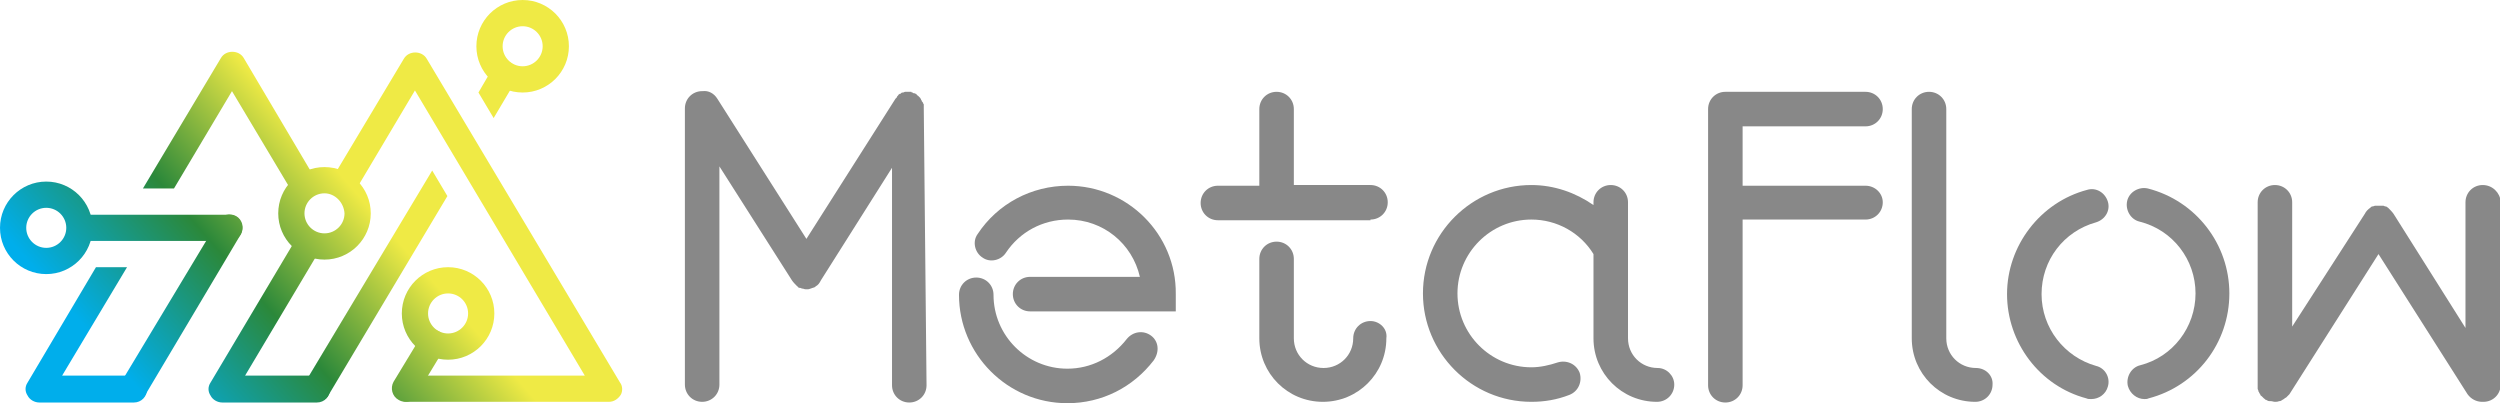
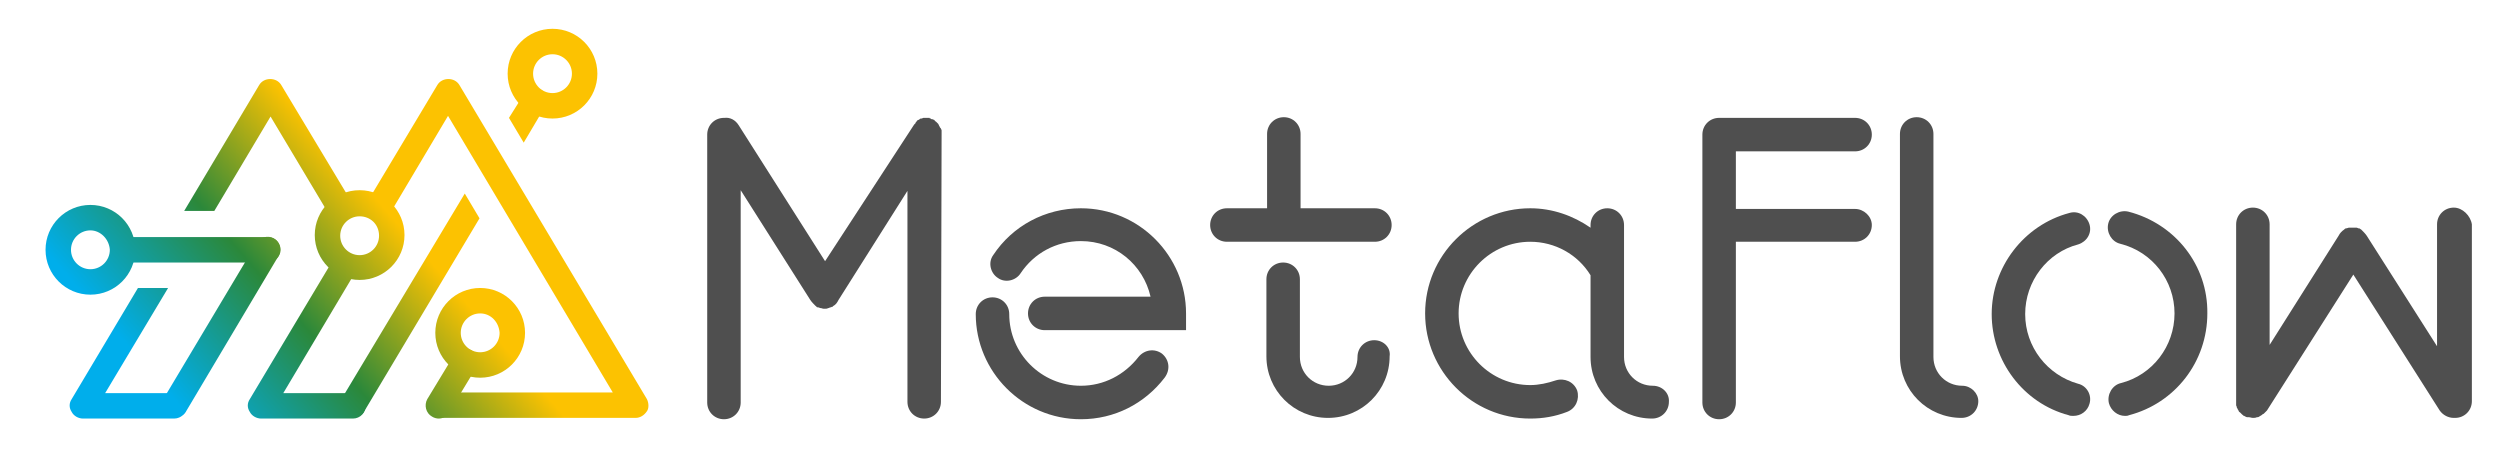
- <svg xmlns="http://www.w3.org/2000/svg" version="1.1" id="图层_1" x="0px" y="0px" viewBox="0 0 362.1 58.3" style="enable-background:new 0 0 362.1 58.3;" xml:space="preserve">
+ <svg xmlns="http://www.w3.org/2000/svg" version="1.1" id="图层_1" x="0px" y="0px" viewBox="0 0 373.3 68.9" style="enable-background:new 0 0 373.3 68.9;" xml:space="preserve">
  <style type="text/css">
	.st0{fill:url(#SVGID_1_);}
	.st1{fill:url(#SVGID_2_);}
	.st2{fill:url(#SVGID_3_);}
	.st3{fill:url(#SVGID_4_);}
	.st4{fill:url(#SVGID_5_);}
	.st5{fill:url(#SVGID_6_);}
	.st6{fill:url(#SVGID_7_);}
	.st7{fill:url(#SVGID_8_);}
	.st8{fill:url(#SVGID_9_);}
	.st9{fill:url(#SVGID_10_);}
- 	.st10{fill:#888888;}
+ 	.st10{fill:#4F4F4F;}
</style>
  <g>
    <g>
-       <g>
-         <linearGradient id="SVGID_1_" gradientUnits="userSpaceOnUse" x1="33.867" y1="72.272" x2="65.941" y2="44.507">
-           <stop offset="0" style="stop-color:#00AEEB" />
-           <stop offset="0.516" style="stop-color:#2B883A" />
-           <stop offset="1" style="stop-color:#EFEA45" />
-         </linearGradient>
-         <path class="st0" d="M64.9,52.1c-3.7,0-6.7-3-6.7-6.7c0-3.7,3-6.7,6.7-6.7c3.7,0,6.7,3,6.7,6.7C71.6,49.1,68.6,52.1,64.9,52.1z      M64.9,42.5c-1.6,0-2.9,1.3-2.9,2.9c0,1.6,1.3,2.9,2.9,2.9c1.6,0,2.9-1.3,2.9-2.9C67.8,43.8,66.5,42.5,64.9,42.5z" />
-       </g>
-       <g>
-         <linearGradient id="SVGID_2_" gradientUnits="userSpaceOnUse" x1="19.355" y1="55.509" x2="51.429" y2="27.744">
-           <stop offset="0" style="stop-color:#00AEEB" />
-           <stop offset="0.516" style="stop-color:#2B883A" />
-           <stop offset="1" style="stop-color:#EFEA45" />
-         </linearGradient>
-         <path class="st1" d="M75.7,13.4c-3.7,0-6.7-3-6.7-6.7C69,3,72,0,75.7,0c3.7,0,6.7,3,6.7,6.7C82.4,10.4,79.4,13.4,75.7,13.4z      M75.7,3.8c-1.6,0-2.9,1.3-2.9,2.9c0,1.6,1.3,2.9,2.9,2.9c1.6,0,2.9-1.3,2.9-2.9C78.6,5.1,77.3,3.8,75.7,3.8z" />
-       </g>
-       <linearGradient id="SVGID_3_" gradientUnits="userSpaceOnUse" x1="25.638" y1="62.767" x2="57.712" y2="35.001">
+       <linearGradient id="SVGID_1_" gradientUnits="userSpaceOnUse" x1="40.626" y1="76.543" x2="72.7" y2="48.778">
        <stop offset="0" style="stop-color:#00AEEB" />
        <stop offset="0.516" style="stop-color:#2B883A" />
-         <stop offset="1" style="stop-color:#EFEA45" />
+         <stop offset="1" style="stop-color:#FCC201" />
      </linearGradient>
-       <path class="st2" d="M44.3,55.2c-0.5,0.9-0.2,2.1,0.7,2.6c0.3,0.2,0.6,0.3,1,0.3c0.7,0,1.3-0.3,1.6-0.9l17.2-28.8l-2.2-3.7    L44.3,55.2z M74,9.1c-0.9-0.5-2.1-0.2-2.6,0.7l-2.1,3.6l2.2,3.7l3.2-5.4C75.2,10.8,74.9,9.7,74,9.1z" />
-       <g>
-         <linearGradient id="SVGID_4_" gradientUnits="userSpaceOnUse" x1="35.826" y1="74.536" x2="67.9" y2="46.77">
-           <stop offset="0" style="stop-color:#00AEEB" />
-           <stop offset="0.516" style="stop-color:#2B883A" />
-           <stop offset="1" style="stop-color:#EFEA45" />
-         </linearGradient>
-         <path class="st3" d="M58.7,58.2c-0.3,0-0.7-0.1-1-0.3c-0.9-0.5-1.2-1.7-0.7-2.6l4-6.6c0.5-0.9,1.7-1.2,2.6-0.7     c0.9,0.5,1.2,1.7,0.7,2.6l-4,6.6C60,57.9,59.4,58.2,58.7,58.2z" />
-       </g>
-       <g>
-         <linearGradient id="SVGID_5_" gradientUnits="userSpaceOnUse" x1="16.928" y1="52.705" x2="49.002" y2="24.94">
-           <stop offset="0" style="stop-color:#00AEEB" />
-           <stop offset="0.516" style="stop-color:#2B883A" />
-           <stop offset="1" style="stop-color:#EFEA45" />
-         </linearGradient>
-         <path class="st4" d="M19.4,58c-0.3,0-0.7-0.1-1-0.3c-0.9-0.5-1.2-1.7-0.7-2.6L31.6,32c0.5-0.9,1.7-1.2,2.6-0.7     c0.9,0.5,1.2,1.7,0.7,2.6L21.1,57.1C20.7,57.7,20.1,58,19.4,58z" />
-       </g>
-       <g>
-         <linearGradient id="SVGID_6_" gradientUnits="userSpaceOnUse" x1="9.532" y1="44.161" x2="41.606" y2="16.396">
-           <stop offset="0" style="stop-color:#00AEEB" />
-           <stop offset="0.516" style="stop-color:#2B883A" />
-           <stop offset="1" style="stop-color:#EFEA45" />
-         </linearGradient>
-         <path class="st5" d="M33.2,34.9H11.6c-1.1,0-1.9-0.9-1.9-1.9c0-1.1,0.9-1.9,1.9-1.9h21.6c1.1,0,1.9,0.9,1.9,1.9     C35.1,34.1,34.3,34.9,33.2,34.9z" />
-       </g>
-       <g>
-         <linearGradient id="SVGID_7_" gradientUnits="userSpaceOnUse" x1="2.804" y1="36.389" x2="34.877" y2="8.624">
-           <stop offset="0" style="stop-color:#00AEEB" />
-           <stop offset="0.516" style="stop-color:#2B883A" />
-           <stop offset="1" style="stop-color:#EFEA45" />
-         </linearGradient>
-         <path class="st6" d="M6.7,39.7C3,39.7,0,36.7,0,33c0-3.7,3-6.7,6.7-6.7c3.7,0,6.7,3,6.7,6.7C13.4,36.7,10.4,39.7,6.7,39.7z      M6.7,30.1c-1.6,0-2.9,1.3-2.9,2.9c0,1.6,1.3,2.9,2.9,2.9c1.6,0,2.9-1.3,2.9-2.9C9.6,31.4,8.3,30.1,6.7,30.1z" />
-       </g>
-       <g>
-         <linearGradient id="SVGID_8_" gradientUnits="userSpaceOnUse" x1="31.644" y1="69.705" x2="63.718" y2="41.94">
-           <stop offset="0" style="stop-color:#00AEEB" />
-           <stop offset="0.516" style="stop-color:#2B883A" />
-           <stop offset="1" style="stop-color:#EFEA45" />
-         </linearGradient>
-         <path class="st7" d="M45.8,54.4H35.5l11.2-18.8c-1.4-0.1-2.6-0.7-3.4-1.7L30.5,55.4c-0.4,0.6-0.4,1.3,0,1.9c0.3,0.6,1,1,1.7,1     h13.7c1.1,0,1.9-0.9,1.9-1.9C47.7,55.3,46.9,54.4,45.8,54.4z M89.8,55.4l-28-46.9c-0.7-1.2-2.6-1.2-3.3,0L47.9,26.2     c1.3,0.3,2.4,1.1,3.1,2.2l9.1-15.3l24.6,41.3H59c-1.1,0-1.9,0.9-1.9,1.9c0,1.1,0.9,1.9,1.9,1.9h29.2c0.7,0,1.3-0.4,1.7-1     C90.2,56.7,90.2,55.9,89.8,55.4z" />
-         <linearGradient id="SVGID_9_" gradientUnits="userSpaceOnUse" x1="11.203" y1="46.092" x2="43.277" y2="18.327">
-           <stop offset="0" style="stop-color:#00AEEB" />
-           <stop offset="0.516" style="stop-color:#2B883A" />
-           <stop offset="1" style="stop-color:#EFEA45" />
-         </linearGradient>
-         <path class="st8" d="M19.3,54.4H9l9.4-15.7h-4.5L4,55.4c-0.4,0.6-0.4,1.3,0,1.9c0.3,0.6,1,1,1.7,1h13.7c1.1,0,1.9-0.9,1.9-1.9     C21.2,55.3,20.3,54.4,19.3,54.4z M35.3,8.4c-0.7-1.2-2.6-1.2-3.3,0L20.7,27.3h4.5l8.4-14.1l9.2,15.4c0.6-1.2,1.7-2,3.1-2.3     L35.3,8.4z" />
-         <linearGradient id="SVGID_10_" gradientUnits="userSpaceOnUse" x1="18.983" y1="55.078" x2="51.056" y2="27.313">
-           <stop offset="0" style="stop-color:#00AEEB" />
-           <stop offset="0.516" style="stop-color:#2B883A" />
-           <stop offset="1" style="stop-color:#EFEA45" />
-         </linearGradient>
-         <path class="st9" d="M47,37.6c-3.7,0-6.7-3-6.7-6.7c0-3.7,3-6.7,6.7-6.7c3.7,0,6.7,3,6.7,6.7C53.7,34.6,50.7,37.6,47,37.6z      M47,28c-1.6,0-2.9,1.3-2.9,2.9c0,1.6,1.3,2.9,2.9,2.9c1.6,0,2.9-1.3,2.9-2.9C49.8,29.3,48.5,28,47,28z" />
-       </g>
+       <path class="st0" d="M71.7,56.4c-3.7,0-6.7-3-6.7-6.7c0-3.7,3-6.7,6.7-6.7c3.7,0,6.7,3,6.7,6.7C78.4,53.4,75.4,56.4,71.7,56.4z     M71.7,46.8c-1.6,0-2.9,1.3-2.9,2.9c0,1.6,1.3,2.9,2.9,2.9c1.6,0,2.9-1.3,2.9-2.9C74.5,48.1,73.3,46.8,71.7,46.8z" />
    </g>
    <g>
-       <path class="st10" d="M133.8,15.7c0-0.1,0-0.2,0-0.3c0-0.1,0-0.1,0-0.2c0-0.1,0-0.2-0.1-0.2c0-0.1,0-0.2-0.1-0.2    c0-0.1-0.1-0.1-0.1-0.2c0-0.1-0.1-0.1-0.1-0.2c0-0.1-0.1-0.1-0.1-0.2c-0.1-0.1-0.1-0.1-0.2-0.2c0,0-0.1-0.1-0.1-0.1    c-0.1-0.1-0.2-0.1-0.2-0.2c0,0,0,0,0,0c0,0-0.1,0-0.1-0.1c-0.1,0-0.2-0.1-0.3-0.1c-0.1,0-0.2,0-0.2-0.1c-0.1,0-0.2,0-0.2-0.1    c-0.1,0-0.2,0-0.3,0c0,0-0.1,0-0.1,0c0,0,0,0,0,0c-0.1,0-0.2,0-0.4,0c0,0-0.1,0-0.1,0c-0.1,0-0.2,0.1-0.3,0.1c0,0-0.1,0-0.1,0    c-0.1,0-0.2,0.1-0.3,0.2c0,0-0.1,0-0.1,0c-0.1,0.1-0.2,0.1-0.2,0.2c0,0-0.1,0.1-0.1,0.1c0,0-0.1,0.1-0.1,0.2    c-0.1,0.1-0.1,0.1-0.2,0.2c0,0,0,0,0,0l-12.9,20.3l-12.9-20.3c-0.5-0.8-1.3-1.2-2.1-1.1c0,0-0.1,0-0.1,0c-1.4,0-2.5,1.1-2.5,2.5    v40c0,1.4,1.1,2.5,2.5,2.5c1.4,0,2.5-1.1,2.5-2.5V24.1l10.5,16.5c0.2,0.3,0.5,0.6,0.8,0.9c0,0,0.1,0,0.1,0.1    c0.1,0.1,0.2,0.1,0.3,0.1c0.1,0,0.2,0.1,0.3,0.1c0.2,0,0.3,0.1,0.5,0.1c0,0,0.1,0,0.1,0c0,0,0,0,0,0s0,0,0,0c0,0,0.1,0,0.1,0    c0.2,0,0.3,0,0.5-0.1c0.1,0,0.2-0.1,0.3-0.1c0.1,0,0.2-0.1,0.3-0.1c0,0,0.1,0,0.1-0.1c0.4-0.2,0.6-0.5,0.8-0.9l10.3-16.3v31.5    c0,1.4,1.1,2.5,2.5,2.5c1.4,0,2.5-1.1,2.5-2.5L133.8,15.7C133.8,15.8,133.8,15.7,133.8,15.7z" />
-       <path class="st10" d="M359.6,26.8c-1.4,0-2.5,1.1-2.5,2.5v18.2L346.7,31c-0.2-0.3-0.5-0.6-0.8-0.9c-0.1-0.1-0.2-0.1-0.3-0.2    c0,0,0,0-0.1,0c-0.1,0-0.2-0.1-0.3-0.1c0,0-0.1,0-0.1,0c-0.1,0-0.2,0-0.3,0c-0.1,0-0.1,0-0.2,0c-0.1,0-0.1,0-0.2,0    c-0.1,0-0.2,0-0.3,0c0,0-0.1,0-0.1,0c-0.1,0-0.2,0.1-0.4,0.1c0,0,0,0,0,0c-0.1,0-0.2,0.1-0.3,0.2c-0.3,0.2-0.6,0.5-0.8,0.9    L332,47.3v-18c0-1.4-1.1-2.5-2.5-2.5c-1.4,0-2.5,1.1-2.5,2.5v26.5c0,0,0,0,0,0c0,0.1,0,0.2,0,0.3c0,0.1,0,0.1,0,0.2    c0,0.1,0.1,0.2,0.1,0.3c0,0.1,0,0.1,0.1,0.2c0,0.1,0.1,0.2,0.1,0.2c0,0.1,0.1,0.1,0.1,0.2c0,0.1,0.1,0.1,0.2,0.2    c0.1,0.1,0.1,0.1,0.2,0.2c0,0,0.1,0.1,0.1,0.1c0.1,0.1,0.2,0.1,0.2,0.2c0,0,0,0,0,0c0,0,0,0,0.1,0c0.2,0.1,0.3,0.2,0.5,0.2    c0.1,0,0.1,0,0.2,0c0.2,0,0.4,0.1,0.6,0.1c0,0,0,0,0,0c0,0,0,0,0,0c0,0,0,0,0,0c0.2,0,0.4,0,0.6-0.1c0,0,0.1,0,0.1,0    c0.1,0,0.3-0.1,0.4-0.2c0.1,0,0.1-0.1,0.2-0.1c0.1-0.1,0.2-0.2,0.3-0.2c0,0,0.1-0.1,0.1-0.1c0.1-0.1,0.3-0.3,0.4-0.4c0,0,0,0,0,0    l12.9-20.3l12.9,20.3c0.5,0.7,1.3,1.1,2.1,1.1c0,0,0,0,0.1,0c0,0,0.1,0,0.1,0c1.4,0,2.5-1.1,2.5-2.5V29.2    C362.1,27.9,361,26.8,359.6,26.8z" />
-       <path class="st10" d="M270.2,26.9h-17.8v-8.6h17.8c1.4,0,2.5-1.1,2.5-2.5s-1.1-2.5-2.5-2.5h-20.3c-1.4,0-2.5,1.1-2.5,2.5v40    c0,1.4,1.1,2.5,2.5,2.5c1.4,0,2.5-1.1,2.5-2.5V31.8h17.8c1.4,0,2.5-1.1,2.5-2.5C272.7,28,271.6,26.9,270.2,26.9z" />
-       <g>
-         <path class="st10" d="M166.7,48.6c-1.1-0.8-2.6-0.6-3.5,0.5c-2.1,2.7-5.2,4.3-8.6,4.3c-5.9,0-10.7-4.8-10.7-10.7     c0-1.4-1.1-2.5-2.5-2.5c-1.4,0-2.5,1.1-2.5,2.5c0,8.6,7,15.7,15.7,15.7c5,0,9.5-2.3,12.5-6.2C168,50.9,167.8,49.4,166.7,48.6z" />
-         <path class="st10" d="M154.7,26.9c-5.3,0-10.2,2.6-13.1,7c-0.8,1.1-0.4,2.7,0.7,3.4c1.1,0.8,2.7,0.4,3.4-0.7c2-3,5.3-4.8,9-4.8     c5.1,0,9.3,3.5,10.4,8.3h-15.9c-1.4,0-2.5,1.1-2.5,2.5c0,1.4,1.1,2.5,2.5,2.5h21.1v-2.5C170.4,33.9,163.3,26.9,154.7,26.9z" />
-       </g>
-       <g>
-         <path class="st10" d="M198.5,31.8c1.4,0,2.5-1.1,2.5-2.5c0-1.4-1.1-2.5-2.5-2.5h-11.1V15.8c0-1.4-1.1-2.5-2.5-2.5     c-1.4,0-2.5,1.1-2.5,2.5v11.1h-6c-1.4,0-2.5,1.1-2.5,2.5c0,1.4,1.1,2.5,2.5,2.5H198.5z" />
-         <path class="st10" d="M198.5,46.5c-1.4,0-2.5,1.1-2.5,2.5c0,2.4-1.9,4.3-4.3,4.3c-2.4,0-4.3-1.9-4.3-4.3V37.5     c0-1.4-1.1-2.5-2.5-2.5c-1.4,0-2.5,1.1-2.5,2.5V49c0,5.1,4.1,9.2,9.2,9.2c5.1,0,9.2-4.1,9.2-9.2C201,47.6,199.8,46.5,198.5,46.5z     " />
-       </g>
-       <path class="st10" d="M286.2,53.3c-2.4,0-4.3-1.9-4.3-4.3V15.8c0-1.4-1.1-2.5-2.5-2.5c-1.4,0-2.5,1.1-2.5,2.5V49    c0,5.1,4.1,9.2,9.2,9.2c1.4,0,2.5-1.1,2.5-2.5C288.7,54.4,287.6,53.3,286.2,53.3z" />
-       <path class="st10" d="M240.1,53.3c-2.4,0-4.3-1.9-4.3-4.3V36.4c0-0.2,0-0.4,0-0.7v-6.4c0-1.4-1.1-2.5-2.5-2.5    c-1.4,0-2.5,1.1-2.5,2.5v0.4c-2.6-1.8-5.7-2.9-9-2.9c-8.6,0-15.7,7-15.7,15.7c0,8.6,7,15.7,15.7,15.7c1.9,0,3.7-0.3,5.5-1    c1.3-0.5,1.9-1.9,1.5-3.2c-0.5-1.3-1.9-1.9-3.2-1.5c-1.2,0.4-2.5,0.7-3.8,0.7c-5.9,0-10.7-4.8-10.7-10.7s4.8-10.7,10.7-10.7    c3.7,0,7.1,1.9,9,5V49c0,5.1,4.1,9.2,9.2,9.2c1.4,0,2.5-1.1,2.5-2.5C242.5,54.4,241.4,53.3,240.1,53.3z" />
-       <g>
-         <path class="st10" d="M303.6,32.2c1.3-0.4,2.1-1.7,1.7-3c-0.4-1.3-1.7-2.1-3-1.7c-6.8,1.8-11.6,8.1-11.6,15.1     c0,7,4.7,13.3,11.5,15.1c0.2,0.1,0.4,0.1,0.7,0.1c1.1,0,2.1-0.7,2.4-1.8c0.4-1.3-0.4-2.7-1.7-3c-4.6-1.3-7.9-5.5-7.9-10.4     C295.7,37.7,298.9,33.5,303.6,32.2z" />
-         <path class="st10" d="M311.1,27.3c-1.3-0.3-2.7,0.5-3,1.8c-0.3,1.3,0.5,2.7,1.8,3c4.8,1.2,8.1,5.5,8.1,10.4c0,4.9-3.3,9.2-8,10.4     c-1.3,0.3-2.1,1.7-1.8,3c0.3,1.1,1.3,1.9,2.4,1.9c0.2,0,0.4,0,0.6-0.1c6.9-1.8,11.7-8,11.7-15.2     C322.9,35.4,318.1,29.1,311.1,27.3z" />
-       </g>
+       <linearGradient id="SVGID_2_" gradientUnits="userSpaceOnUse" x1="26.115" y1="59.78" x2="58.189" y2="32.015">
+         <stop offset="0" style="stop-color:#00AEEB" />
+         <stop offset="0.516" style="stop-color:#2B883A" />
+         <stop offset="1" style="stop-color:#FCC201" />
+       </linearGradient>
+       <path class="st1" d="M82.5,17.7c-3.7,0-6.7-3-6.7-6.7c0-3.7,3-6.7,6.7-6.7c3.7,0,6.7,3,6.7,6.7C89.2,14.7,86.2,17.7,82.5,17.7z     M82.5,8.1c-1.6,0-2.9,1.3-2.9,2.9c0,1.6,1.3,2.9,2.9,2.9c1.6,0,2.9-1.3,2.9-2.9C85.4,9.4,84.1,8.1,82.5,8.1z" />
+     </g>
+     <linearGradient id="SVGID_3_" gradientUnits="userSpaceOnUse" x1="32.398" y1="67.038" x2="64.471" y2="39.273">
+       <stop offset="0" style="stop-color:#00AEEB" />
+       <stop offset="0.516" style="stop-color:#2B883A" />
+       <stop offset="1" style="stop-color:#FCC201" />
+     </linearGradient>
+     <path class="st2" d="M51.1,59.4c-0.5,0.9-0.2,2.1,0.7,2.6c0.3,0.2,0.6,0.3,1,0.3c0.7,0,1.3-0.3,1.6-0.9l17.2-28.8l-2.2-3.7   L51.1,59.4z M80.8,13.4c-0.9-0.5-2.1-0.2-2.6,0.7L76,17.6l2.2,3.7l3.2-5.4C82,15.1,81.7,13.9,80.8,13.4z" />
+     <g>
+       <linearGradient id="SVGID_4_" gradientUnits="userSpaceOnUse" x1="42.586" y1="78.807" x2="74.66" y2="51.042">
+         <stop offset="0" style="stop-color:#00AEEB" />
+         <stop offset="0.516" style="stop-color:#2B883A" />
+         <stop offset="1" style="stop-color:#FCC201" />
+       </linearGradient>
+       <path class="st3" d="M65.5,62.5c-0.3,0-0.7-0.1-1-0.3c-0.9-0.5-1.2-1.7-0.7-2.6l4-6.6c0.5-0.9,1.7-1.2,2.6-0.7    c0.9,0.5,1.2,1.7,0.7,2.6l-4,6.6C66.8,62.2,66.1,62.5,65.5,62.5z" />
+     </g>
+     <g>
+       <linearGradient id="SVGID_5_" gradientUnits="userSpaceOnUse" x1="23.688" y1="56.976" x2="55.761" y2="29.211">
+         <stop offset="0" style="stop-color:#00AEEB" />
+         <stop offset="0.516" style="stop-color:#2B883A" />
+         <stop offset="1" style="stop-color:#FCC201" />
+       </linearGradient>
+       <path class="st4" d="M26.2,62.3c-0.3,0-0.7-0.1-1-0.3c-0.9-0.5-1.2-1.7-0.7-2.6l13.8-23.1c0.5-0.9,1.7-1.2,2.6-0.7    c0.9,0.5,1.2,1.7,0.7,2.6L27.8,61.4C27.5,62,26.8,62.3,26.2,62.3z" />
+     </g>
+     <g>
+       <linearGradient id="SVGID_6_" gradientUnits="userSpaceOnUse" x1="16.292" y1="48.432" x2="48.365" y2="20.667">
+         <stop offset="0" style="stop-color:#00AEEB" />
+         <stop offset="0.516" style="stop-color:#2B883A" />
+         <stop offset="1" style="stop-color:#FCC201" />
+       </linearGradient>
+       <path class="st5" d="M40,39.2H18.4c-1.1,0-1.9-0.9-1.9-1.9s0.9-1.9,1.9-1.9H40c1.1,0,1.9,0.9,1.9,1.9S41,39.2,40,39.2z" />
+     </g>
+     <g>
+       <linearGradient id="SVGID_7_" gradientUnits="userSpaceOnUse" x1="9.563" y1="40.66" x2="41.637" y2="12.895">
+         <stop offset="0" style="stop-color:#00AEEB" />
+         <stop offset="0.516" style="stop-color:#2B883A" />
+         <stop offset="1" style="stop-color:#FCC201" />
+       </linearGradient>
+       <path class="st6" d="M13.5,44c-3.7,0-6.7-3-6.7-6.7c0-3.7,3-6.7,6.7-6.7c3.7,0,6.7,3,6.7,6.7C20.2,41,17.2,44,13.5,44z M13.5,34.4    c-1.6,0-2.9,1.3-2.9,2.9c0,1.6,1.3,2.9,2.9,2.9c1.6,0,2.9-1.3,2.9-2.9C16.3,35.7,15,34.4,13.5,34.4z" />
+     </g>
+     <g>
+       <linearGradient id="SVGID_8_" gradientUnits="userSpaceOnUse" x1="38.404" y1="73.976" x2="70.478" y2="46.211">
+         <stop offset="0" style="stop-color:#00AEEB" />
+         <stop offset="0.516" style="stop-color:#2B883A" />
+         <stop offset="1" style="stop-color:#FCC201" />
+       </linearGradient>
+       <path class="st7" d="M52.6,58.7H42.3l11.2-18.8c-1.4-0.1-2.6-0.7-3.4-1.7L37.3,59.6c-0.4,0.6-0.4,1.3,0,1.9c0.3,0.6,1,1,1.7,1    h13.7c1.1,0,1.9-0.9,1.9-1.9S53.6,58.7,52.6,58.7z M96.6,59.6l-28-46.9c-0.7-1.2-2.6-1.2-3.3,0L54.7,30.4c1.3,0.3,2.4,1.1,3.1,2.2    l9.1-15.3l24.6,41.3H65.7c-1.1,0-1.9,0.9-1.9,1.9s0.9,1.9,1.9,1.9h29.2c0.7,0,1.3-0.4,1.7-1C96.9,61,96.9,60.2,96.6,59.6z" />
+       <linearGradient id="SVGID_9_" gradientUnits="userSpaceOnUse" x1="17.963" y1="50.363" x2="50.037" y2="22.598">
+         <stop offset="0" style="stop-color:#00AEEB" />
+         <stop offset="0.516" style="stop-color:#2B883A" />
+         <stop offset="1" style="stop-color:#FCC201" />
+       </linearGradient>
+       <path class="st8" d="M26,58.7H15.7L25.1,43h-4.5l-9.9,16.6c-0.4,0.6-0.4,1.3,0,1.9c0.3,0.6,1,1,1.7,1H26c1.1,0,1.9-0.9,1.9-1.9    S27.1,58.7,26,58.7z M42,12.7c-0.7-1.2-2.6-1.2-3.3,0L27.5,31.5H32l8.4-14.1l9.2,15.4c0.6-1.2,1.7-2,3.1-2.3L42,12.7z" />
+       <linearGradient id="SVGID_10_" gradientUnits="userSpaceOnUse" x1="25.742" y1="59.349" x2="57.816" y2="31.584">
+         <stop offset="0" style="stop-color:#00AEEB" />
+         <stop offset="0.516" style="stop-color:#2B883A" />
+         <stop offset="1" style="stop-color:#FCC201" />
+       </linearGradient>
+       <path class="st9" d="M53.7,41.8c-3.7,0-6.7-3-6.7-6.7c0-3.7,3-6.7,6.7-6.7c3.7,0,6.7,3,6.7,6.7C60.4,38.8,57.4,41.8,53.7,41.8z     M53.7,32.3c-1.6,0-2.9,1.3-2.9,2.9c0,1.6,1.3,2.9,2.9,2.9c1.6,0,2.9-1.3,2.9-2.9C56.6,33.5,55.3,32.3,53.7,32.3z" />
+     </g>
+   </g>
+   <g>
+     <path class="st10" d="M140.6,20c0-0.1,0-0.2,0-0.3c0-0.1,0-0.1,0-0.2c0-0.1,0-0.2-0.1-0.2c0-0.1,0-0.2-0.1-0.2   c0-0.1-0.1-0.1-0.1-0.2c0-0.1-0.1-0.1-0.1-0.2c0-0.1-0.1-0.1-0.1-0.2c-0.1-0.1-0.1-0.1-0.2-0.2c0,0-0.1-0.1-0.1-0.1   c-0.1-0.1-0.2-0.1-0.2-0.2c0,0,0,0,0,0c0,0-0.1,0-0.1-0.1c-0.1,0-0.2-0.1-0.3-0.1c-0.1,0-0.2,0-0.2-0.1c-0.1,0-0.2,0-0.2-0.1   c-0.1,0-0.2,0-0.3,0c0,0-0.1,0-0.1,0c0,0,0,0,0,0c-0.1,0-0.2,0-0.4,0c0,0-0.1,0-0.1,0c-0.1,0-0.2,0.1-0.3,0.1c0,0-0.1,0-0.1,0   c-0.1,0-0.2,0.1-0.3,0.2c0,0-0.1,0-0.1,0c-0.1,0.1-0.2,0.1-0.2,0.2c0,0-0.1,0.1-0.1,0.1c0,0-0.1,0.1-0.1,0.2   c-0.1,0.1-0.1,0.1-0.2,0.2c0,0,0,0,0,0L123.2,39l-12.9-20.3c-0.5-0.8-1.3-1.2-2.1-1.1c0,0-0.1,0-0.1,0c-1.4,0-2.5,1.1-2.5,2.5v40   c0,1.4,1.1,2.5,2.5,2.5c1.4,0,2.5-1.1,2.5-2.5V28.4L121,44.8c0.2,0.3,0.5,0.6,0.8,0.9c0,0,0.1,0,0.1,0.1c0.1,0.1,0.2,0.1,0.3,0.1   c0.1,0,0.2,0.1,0.3,0.1c0.2,0,0.3,0.1,0.5,0.1c0,0,0.1,0,0.1,0c0,0,0,0,0,0s0,0,0,0c0,0,0.1,0,0.1,0c0.2,0,0.3,0,0.5-0.1   c0.1,0,0.2-0.1,0.3-0.1c0.1,0,0.2-0.1,0.3-0.1c0,0,0.1,0,0.1-0.1c0.4-0.2,0.6-0.5,0.8-0.9l10.3-16.3V60c0,1.4,1.1,2.5,2.5,2.5   c1.4,0,2.5-1.1,2.5-2.5L140.6,20C140.6,20,140.6,20,140.6,20z" />
+     <path class="st10" d="M366.4,31c-1.4,0-2.5,1.1-2.5,2.5v18.2l-10.5-16.5c-0.2-0.3-0.5-0.6-0.8-0.9c-0.1-0.1-0.2-0.1-0.3-0.2   c0,0,0,0-0.1,0c-0.1,0-0.2-0.1-0.3-0.1c0,0-0.1,0-0.1,0c-0.1,0-0.2,0-0.3,0c-0.1,0-0.1,0-0.2,0c-0.1,0-0.1,0-0.2,0   c-0.1,0-0.2,0-0.3,0c0,0-0.1,0-0.1,0c-0.1,0-0.2,0.1-0.4,0.1c0,0,0,0,0,0c-0.1,0-0.2,0.1-0.3,0.2c-0.3,0.2-0.6,0.5-0.8,0.9   l-10.3,16.3v-18c0-1.4-1.1-2.5-2.5-2.5c-1.4,0-2.5,1.1-2.5,2.5V60c0,0,0,0,0,0c0,0.1,0,0.2,0,0.3c0,0.1,0,0.1,0,0.2   c0,0.1,0.1,0.2,0.1,0.3c0,0.1,0,0.1,0.1,0.2c0,0.1,0.1,0.2,0.1,0.2c0,0.1,0.1,0.1,0.1,0.2c0,0.1,0.1,0.1,0.2,0.2   c0.1,0.1,0.1,0.1,0.2,0.2c0,0,0.1,0.1,0.1,0.1c0.1,0.1,0.2,0.1,0.2,0.2c0,0,0,0,0,0c0,0,0,0,0.1,0c0.2,0.1,0.3,0.2,0.5,0.2   c0.1,0,0.1,0,0.2,0c0.2,0,0.4,0.1,0.6,0.1c0,0,0,0,0,0c0,0,0,0,0,0c0,0,0,0,0,0c0.2,0,0.4,0,0.6-0.1c0,0,0.1,0,0.1,0   c0.1,0,0.3-0.1,0.4-0.2c0.1,0,0.1-0.1,0.2-0.1c0.1-0.1,0.2-0.2,0.3-0.2c0,0,0.1-0.1,0.1-0.1c0.1-0.1,0.3-0.3,0.4-0.4c0,0,0,0,0,0   l12.9-20.3l12.9,20.3c0.5,0.7,1.3,1.1,2.1,1.1c0,0,0,0,0.1,0c0,0,0.1,0,0.1,0c1.4,0,2.5-1.1,2.5-2.5V33.5   C368.9,32.2,367.7,31,366.4,31z" />
+     <path class="st10" d="M277,31.2h-17.8v-8.6H277c1.4,0,2.5-1.1,2.5-2.5s-1.1-2.5-2.5-2.5h-20.3c-1.4,0-2.5,1.1-2.5,2.5v40   c0,1.4,1.1,2.5,2.5,2.5c1.4,0,2.5-1.1,2.5-2.5V36.1H277c1.4,0,2.5-1.1,2.5-2.5C279.5,32.3,278.3,31.2,277,31.2z" />
+     <g>
+       <path class="st10" d="M173.5,52.8c-1.1-0.8-2.6-0.6-3.5,0.5c-2.1,2.7-5.2,4.3-8.6,4.3c-5.9,0-10.7-4.8-10.7-10.7    c0-1.4-1.1-2.5-2.5-2.5c-1.4,0-2.5,1.1-2.5,2.5c0,8.6,7,15.7,15.7,15.7c5,0,9.5-2.3,12.5-6.2C174.8,55.2,174.6,53.7,173.5,52.8z" />
+       <path class="st10" d="M161.4,31.1c-5.3,0-10.2,2.6-13.1,7c-0.8,1.1-0.4,2.7,0.7,3.4c1.1,0.8,2.7,0.4,3.4-0.7c2-3,5.3-4.8,9-4.8    c5.1,0,9.3,3.5,10.4,8.3H156c-1.4,0-2.5,1.1-2.5,2.5c0,1.4,1.1,2.5,2.5,2.5h21.1v-2.5C177.1,38.2,170.1,31.1,161.4,31.1z" />
+     </g>
+     <g>
+       <path class="st10" d="M205.3,36.1c1.4,0,2.5-1.1,2.5-2.5c0-1.4-1.1-2.5-2.5-2.5h-11.1V20c0-1.4-1.1-2.5-2.5-2.5    c-1.4,0-2.5,1.1-2.5,2.5v11.1h-6c-1.4,0-2.5,1.1-2.5,2.5c0,1.4,1.1,2.5,2.5,2.5H205.3z" />
+       <path class="st10" d="M205.2,50.8c-1.4,0-2.5,1.1-2.5,2.5c0,2.4-1.9,4.3-4.3,4.3c-2.4,0-4.3-1.9-4.3-4.3V41.7    c0-1.4-1.1-2.5-2.5-2.5c-1.4,0-2.5,1.1-2.5,2.5v11.5c0,5.1,4.1,9.2,9.2,9.2c5.1,0,9.2-4.1,9.2-9.2    C207.7,51.9,206.6,50.8,205.2,50.8z" />
+     </g>
+     <path class="st10" d="M293,57.6c-2.4,0-4.3-1.9-4.3-4.3V20c0-1.4-1.1-2.5-2.5-2.5c-1.4,0-2.5,1.1-2.5,2.5v33.2   c0,5.1,4.1,9.2,9.2,9.2c1.4,0,2.5-1.1,2.5-2.5C295.4,58.7,294.3,57.6,293,57.6z" />
+     <path class="st10" d="M246.8,57.6c-2.4,0-4.3-1.9-4.3-4.3V40.7c0-0.2,0-0.4,0-0.7v-6.4c0-1.4-1.1-2.5-2.5-2.5   c-1.4,0-2.5,1.1-2.5,2.5V34c-2.6-1.8-5.7-2.9-9-2.9c-8.6,0-15.7,7-15.7,15.7c0,8.6,7,15.7,15.7,15.7c1.9,0,3.7-0.3,5.5-1   c1.3-0.5,1.9-1.9,1.5-3.2c-0.5-1.3-1.9-1.9-3.2-1.5c-1.2,0.4-2.5,0.7-3.8,0.7c-5.9,0-10.7-4.8-10.7-10.7s4.8-10.7,10.7-10.7   c3.7,0,7.1,1.9,9,5v12.2c0,5.1,4.1,9.2,9.2,9.2c1.4,0,2.5-1.1,2.5-2.5C249.3,58.7,248.2,57.6,246.8,57.6z" />
+     <g>
+       <path class="st10" d="M310.3,36.5c1.3-0.4,2.1-1.7,1.7-3c-0.4-1.3-1.7-2.1-3-1.7c-6.8,1.8-11.6,8.1-11.6,15.1    c0,7,4.7,13.3,11.5,15.1c0.2,0.1,0.4,0.1,0.7,0.1c1.1,0,2.1-0.7,2.4-1.8c0.4-1.3-0.4-2.7-1.7-3c-4.6-1.3-7.9-5.5-7.9-10.4    C302.4,42,305.7,37.7,310.3,36.5z" />
+       <path class="st10" d="M317.8,31.6c-1.3-0.3-2.7,0.5-3,1.8c-0.3,1.3,0.5,2.7,1.8,3c4.8,1.2,8.1,5.5,8.1,10.4c0,4.9-3.3,9.2-8,10.4    c-1.3,0.3-2.1,1.7-1.8,3c0.3,1.1,1.3,1.9,2.4,1.9c0.2,0,0.4,0,0.6-0.1c6.9-1.8,11.7-8,11.7-15.2C329.7,39.6,324.8,33.4,317.8,31.6    z" />
    </g>
  </g>
</svg>
